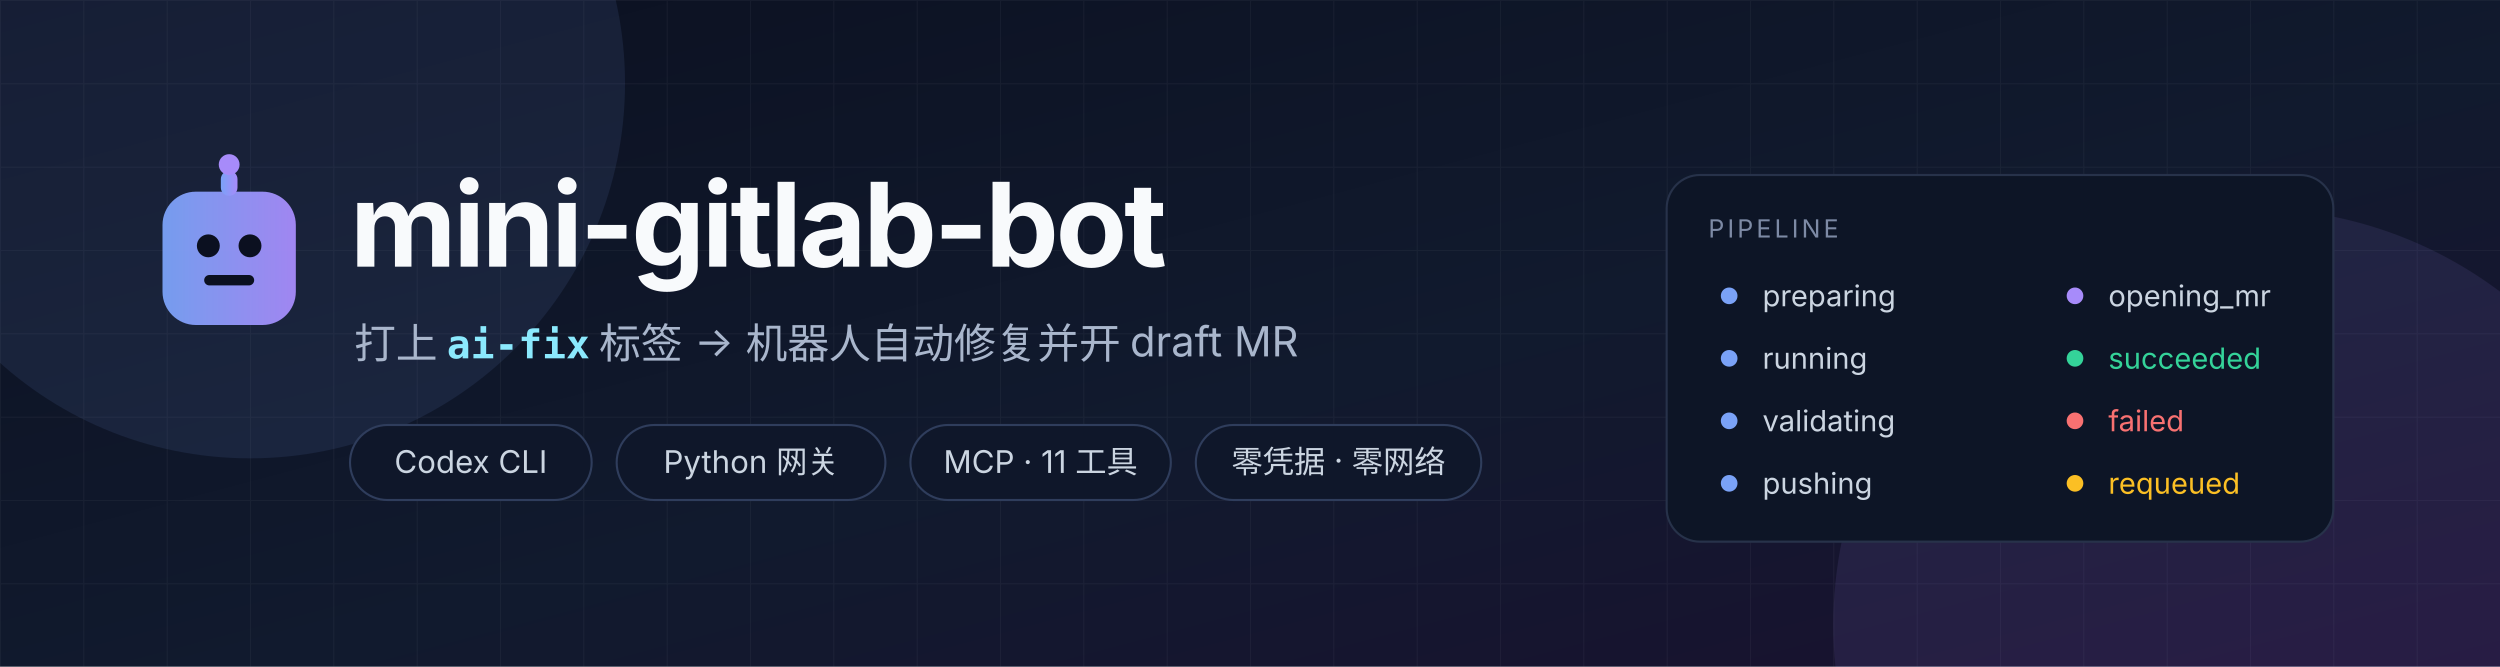
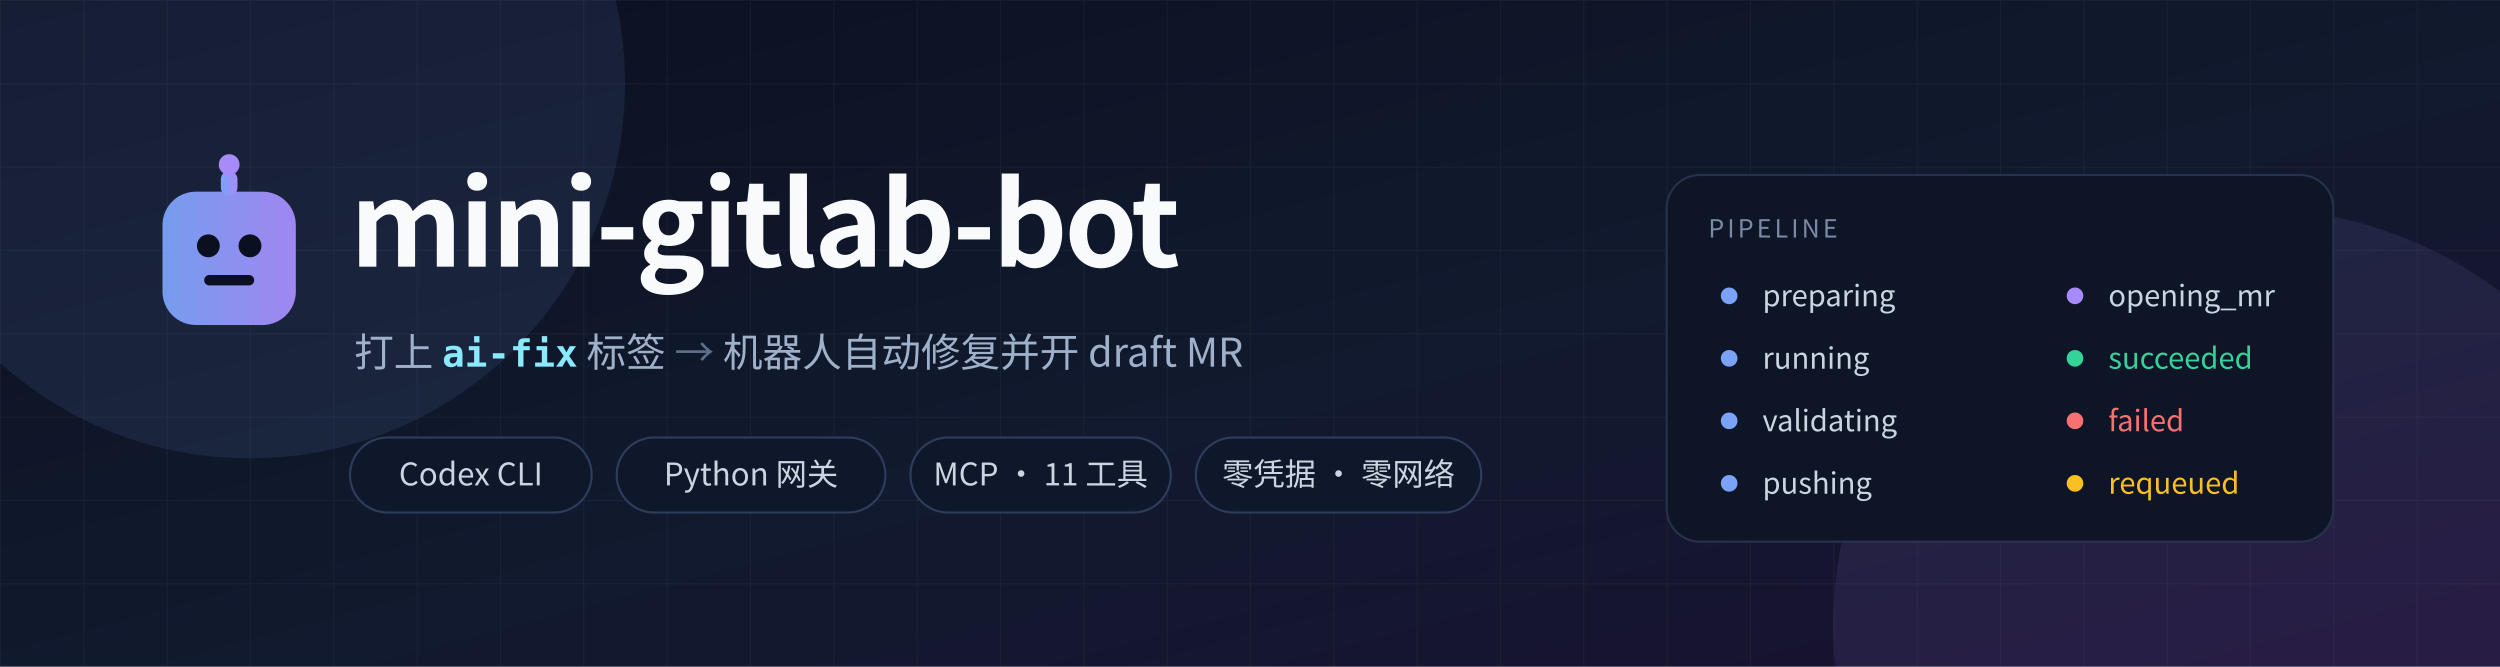
<svg xmlns="http://www.w3.org/2000/svg" viewBox="0 0 1200 320" width="1200" height="320" role="img" aria-label="mini-gitlab-bot">
  <defs>
    <linearGradient id="bg" x1="0" y1="0" x2="1" y2="1">
      <stop offset="0%" stop-color="#0b1020" />
      <stop offset="55%" stop-color="#111a2e" />
      <stop offset="100%" stop-color="#1a1030" />
    </linearGradient>
    <linearGradient id="accent" x1="0" y1="0" x2="1" y2="0">
      <stop offset="0%" stop-color="#7aa2f7" />
      <stop offset="100%" stop-color="#a78bfa" />
    </linearGradient>
    <pattern id="grid" width="40" height="40" patternUnits="userSpaceOnUse">
      <path d="M 40 0 L 0 0 0 40" fill="none" stroke="#ffffff" stroke-opacity="0.04" stroke-width="1" />
    </pattern>
  </defs>
  <rect width="1200" height="320" fill="url(#bg)" />
  <rect width="1200" height="320" fill="url(#grid)" />
  <circle cx="120" cy="40" r="180" fill="#7aa2f7" opacity="0.10" />
  <circle cx="1080" cy="300" r="200" fill="#a78bfa" opacity="0.10" />
  <g transform="translate(78, 92)">
    <rect x="0" y="0" width="64" height="64" rx="16" fill="url(#accent)" opacity="0.95" />
    <circle cx="22" cy="26" r="5.5" fill="#0b1020" />
    <circle cx="42" cy="26" r="5.5" fill="#0b1020" />
    <rect x="20" y="40" width="24" height="5" rx="2.5" fill="#0b1020" />
    <rect x="28" y="-10" width="8" height="12" rx="4" fill="url(#accent)" />
    <circle cx="32" cy="-13" r="5" fill="#a78bfa" />
  </g>
-   <text x="168" y="128" font-family="-apple-system, 'Segoe UI', 'Noto Sans SC', sans-serif" font-size="56" font-weight="700" fill="#f8fafc" letter-spacing="-1.5">mini-gitlab-bot</text>
-   <text x="170" y="172" font-family="-apple-system, 'Segoe UI', 'Noto Sans SC', sans-serif" font-size="20" fill="#a9b6cc">打上 <tspan font-family="ui-monospace, Menlo, Consolas, monospace" font-size="19" font-weight="700" fill="#8be9fd">ai-fix</tspan> 标签 → 机器人自动修复并开 draft MR</text>
-   <g font-family="-apple-system, 'Segoe UI', 'Noto Sans SC', sans-serif" font-size="15" text-anchor="middle">
-     <rect x="168" y="204" width="116" height="36" rx="18" fill="#0f172a" stroke="#2f3d5c" />
-     <text x="226" y="227" fill="#cbd5e1">Codex CLI</text>
-     <rect x="296" y="204" width="129" height="36" rx="18" fill="#0f172a" stroke="#2f3d5c" />
-     <text x="360.5" y="227" fill="#cbd5e1">Python 网关</text>
-     <rect x="437" y="204" width="125" height="36" rx="18" fill="#0f172a" stroke="#2f3d5c" />
-     <text x="499.5" y="227" fill="#cbd5e1">MCP · 11 工具</text>
-     <rect x="574" y="204" width="137" height="36" rx="18" fill="#0f172a" stroke="#2f3d5c" />
-     <text x="642.5" y="227" fill="#cbd5e1">零凭据 · 零网络</text>
+   <text x="168" y="128" font-family="-apple-system, BlinkMacSystemFont, &quot;Segoe UI&quot;, &quot;PingFang SC&quot;, &quot;Hiragino Sans GB&quot;, &quot;Microsoft YaHei&quot;, &quot;Noto Sans CJK SC&quot;, &quot;Source Han Sans SC&quot;, sans-serif" font-size="56" font-weight="700" fill="#f8fafc" letter-spacing="-1.5">mini-gitlab-bot</text>
+   <text x="170" y="176" font-family="-apple-system, BlinkMacSystemFont, &quot;Segoe UI&quot;, &quot;PingFang SC&quot;, &quot;Hiragino Sans GB&quot;, &quot;Microsoft YaHei&quot;, &quot;Noto Sans CJK SC&quot;, &quot;Source Han Sans SC&quot;, sans-serif" font-size="19" fill="#9fb0c9">打上 <tspan font-family="ui-monospace, Menlo, Consolas, monospace" font-size="18" font-weight="700" fill="#8be9fd">ai-fix</tspan> 标签
+         <tspan fill="#5f6f8a">→</tspan> 机器人自动修复并开 draft MR</text>
+   <g font-family="-apple-system, BlinkMacSystemFont, &quot;Segoe UI&quot;, &quot;PingFang SC&quot;, &quot;Hiragino Sans GB&quot;, &quot;Microsoft YaHei&quot;, &quot;Noto Sans CJK SC&quot;, &quot;Source Han Sans SC&quot;, sans-serif" font-size="15" text-anchor="middle">
+     <rect x="168" y="210" width="116" height="36" rx="18" fill="#0f172a" stroke="#2f3d5c" />
+     <text x="226" y="233" fill="#cbd5e1">Codex CLI</text>
+     <rect x="296" y="210" width="129" height="36" rx="18" fill="#0f172a" stroke="#2f3d5c" />
+     <text x="360.5" y="233" fill="#cbd5e1">Python 网关</text>
+     <rect x="437" y="210" width="125" height="36" rx="18" fill="#0f172a" stroke="#2f3d5c" />
+     <text x="499.5" y="233" fill="#cbd5e1">MCP · 11 工具</text>
+     <rect x="574" y="210" width="137" height="36" rx="18" fill="#0f172a" stroke="#2f3d5c" />
+     <text x="642.5" y="233" fill="#cbd5e1">零凭据 · 零网络</text>
  </g>
-   <g transform="translate(800, 84)" font-family="-apple-system, 'Segoe UI', 'Noto Sans SC', sans-serif">
+   <g transform="translate(800, 84)" font-family="-apple-system, BlinkMacSystemFont, &quot;Segoe UI&quot;, &quot;PingFang SC&quot;, &quot;Hiragino Sans GB&quot;, &quot;Microsoft YaHei&quot;, &quot;Noto Sans CJK SC&quot;, &quot;Source Han Sans SC&quot;, sans-serif">
    <rect x="0" y="0" width="320" height="176" rx="16" fill="#0d1526" stroke="#27324a" />
    <text x="20" y="30" font-size="12" fill="#7d8aa5" letter-spacing="1.5">PIPELINE</text>
    <g font-size="14">
      <circle cx="30" cy="58" r="4" fill="#7aa2f7" />
      <text x="46" y="63" fill="#cbd5e1">preparing</text>
      <circle cx="30" cy="88" r="4" fill="#7aa2f7" />
      <text x="46" y="93" fill="#cbd5e1">running</text>
      <circle cx="30" cy="118" r="4" fill="#7aa2f7" />
      <text x="46" y="123" fill="#cbd5e1">validating</text>
      <circle cx="30" cy="148" r="4" fill="#7aa2f7" />
      <text x="46" y="153" fill="#cbd5e1">pushing</text>
      <circle cx="196" cy="58" r="4" fill="#a78bfa" />
      <text x="212" y="63" fill="#cbd5e1">opening_mr</text>
      <circle cx="196" cy="88" r="4" fill="#34d399" />
      <text x="212" y="93" fill="#34d399">succeeded</text>
      <circle cx="196" cy="118" r="4" fill="#f87171" />
      <text x="212" y="123" fill="#f87171">failed</text>
      <circle cx="196" cy="148" r="4" fill="#fbbf24" />
      <text x="212" y="153" fill="#fbbf24">requeued</text>
    </g>
  </g>
</svg>
